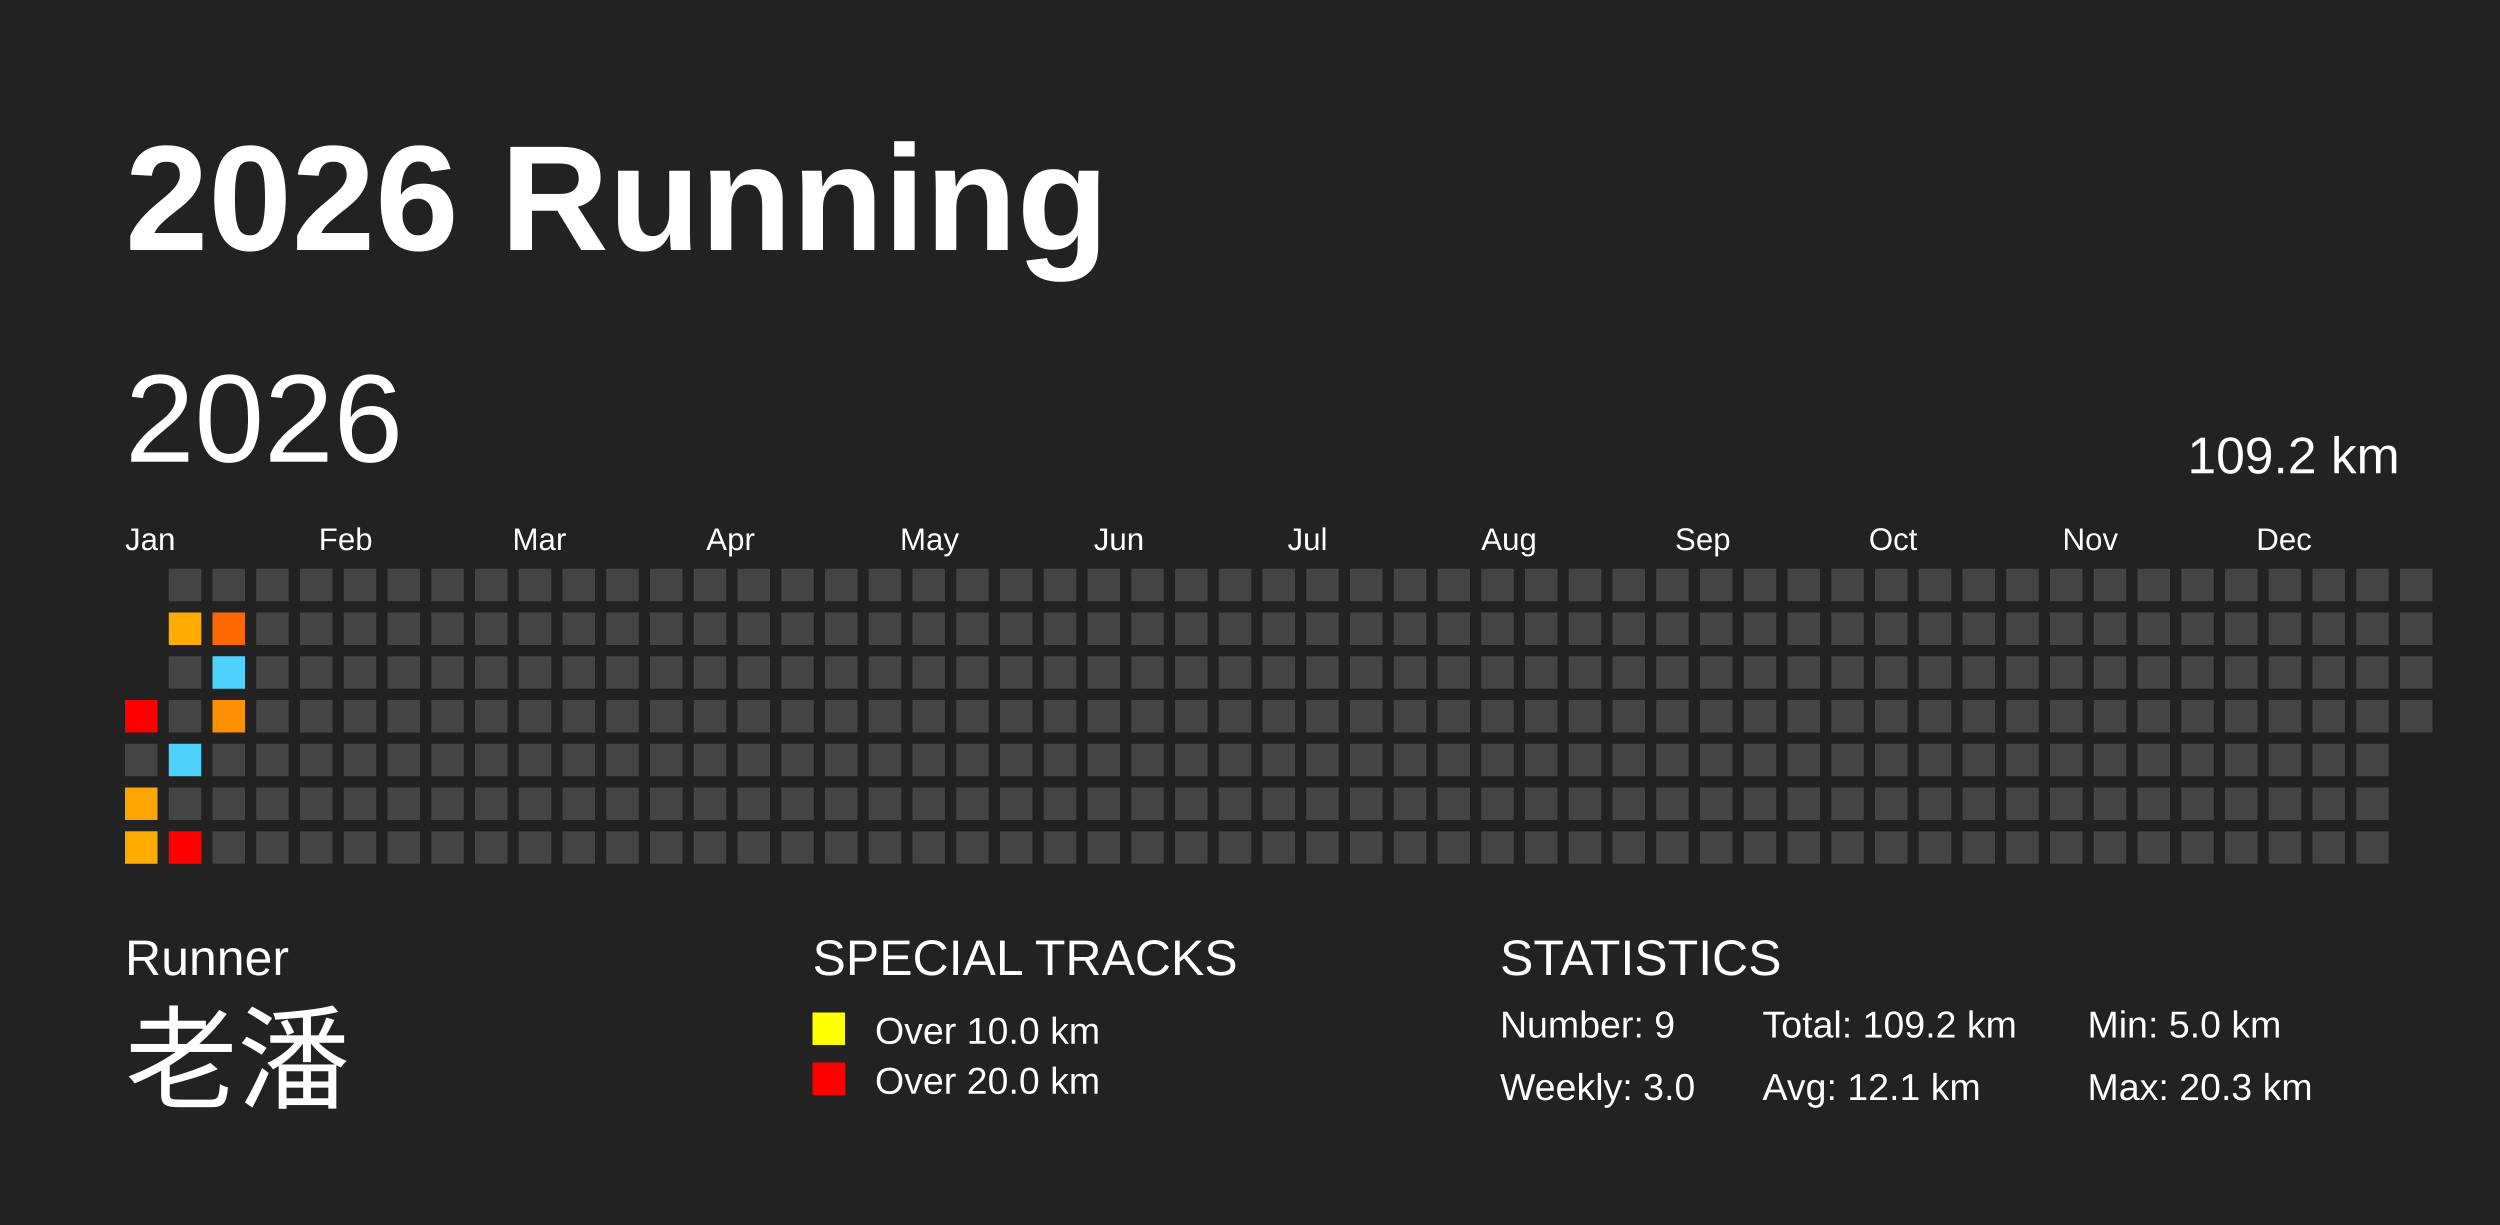
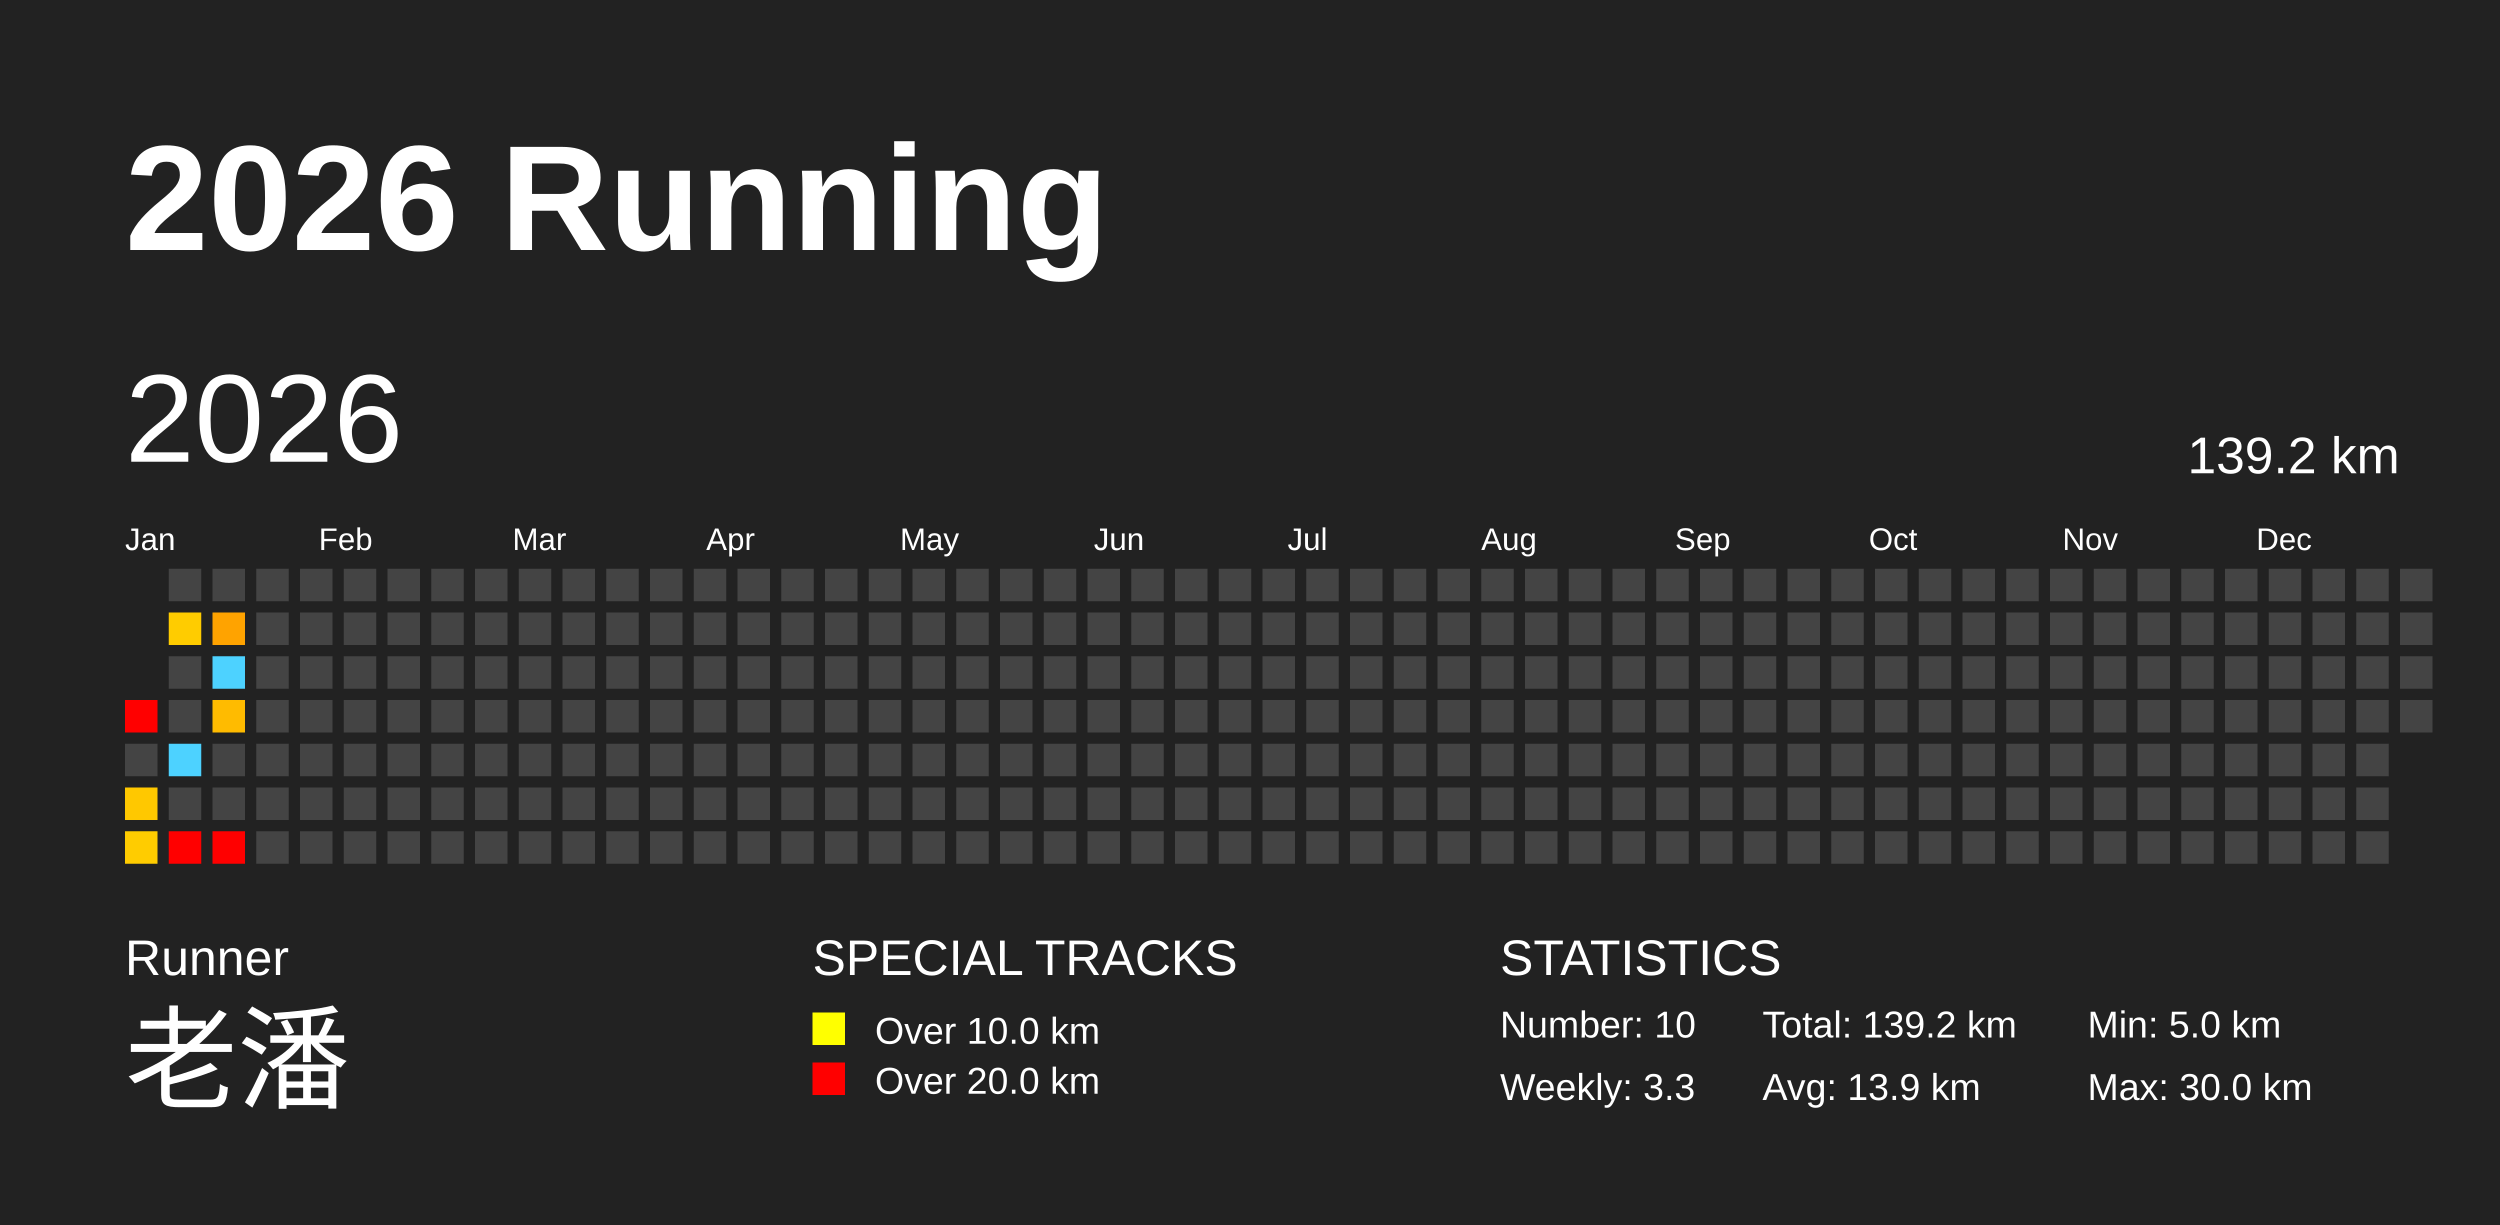
<svg xmlns="http://www.w3.org/2000/svg" baseProfile="full" height="98mm" version="1.1" viewBox="0,0,200,98" width="200mm">
  <defs />
  <rect fill="#222222" height="98" width="200" x="0" y="0" />
  <text fill="#FFFFFF" style="font-size:12px; font-family:Arial; font-weight:bold;" x="10" y="20">2026 Running</text>
  <text fill="#FFFFFF" style="font-size:4px; font-family:Arial" x="10" y="78">Runner</text>
  <text fill="#FFFFFF" style="font-size:9px; font-family:Arial" x="10" y="88">老潘</text>
  <text fill="#FFFFFF" style="font-size:4px; font-family:Arial" x="65" y="78">SPECIAL TRACKS</text>
  <rect fill="yellow" height="2.6" width="2.6" x="65" y="81" />
  <text fill="#FFFFFF" style="font-size:3px; font-family:Arial" x="70" y="83.5">Over 10.0 km</text>
  <rect fill="red" height="2.6" width="2.6" x="65" y="85" />
  <text fill="#FFFFFF" style="font-size:3px; font-family:Arial" x="70" y="87.5">Over 20.0 km</text>
  <text fill="#FFFFFF" style="font-size:4px; font-family:Arial" x="120" y="78">STATISTICS</text>
-   <text fill="#FFFFFF" style="font-size:3px; font-family:Arial" x="120" y="83">Number: 9</text>
-   <text fill="#FFFFFF" style="font-size:3px; font-family:Arial" x="120" y="88">Weekly: 3.0</text>
-   <text fill="#FFFFFF" style="font-size:3px; font-family:Arial" x="141" y="83">Total: 109.2 km</text>
-   <text fill="#FFFFFF" style="font-size:3px; font-family:Arial" x="141" y="88">Avg: 12.1 km</text>
+   <text fill="#FFFFFF" style="font-size:3px; font-family:Arial" x="120" y="83">Number: 10</text>
+   <text fill="#FFFFFF" style="font-size:3px; font-family:Arial" x="120" y="88">Weekly: 3.3</text>
+   <text fill="#FFFFFF" style="font-size:3px; font-family:Arial" x="141" y="83">Total: 139.2 km</text>
+   <text fill="#FFFFFF" style="font-size:3px; font-family:Arial" x="141" y="88">Avg: 13.9 km</text>
  <text fill="#FFFFFF" style="font-size:3px; font-family:Arial" x="167" y="83">Min: 5.0 km</text>
-   <text fill="#FFFFFF" style="font-size:3px; font-family:Arial" x="167" y="88">Max: 20.3 km</text>
+   <text fill="#FFFFFF" style="font-size:3px; font-family:Arial" x="167" y="88">Max: 30.0 km</text>
  <text dominant-baseline="hanging" fill="#FFFFFF" style="font-size:10.0px; font-family:Arial;" x="10" y="30">2026</text>
-   <text dominant-baseline="hanging" fill="#FFFFFF" style="font-size:4.125px; font-family:Arial;" x="175" y="35">109.2 km</text>
+   <text dominant-baseline="hanging" fill="#FFFFFF" style="font-size:4.125px; font-family:Arial;" x="175" y="35">139.2 km</text>
  <text fill="#FFFFFF" style="font-size:2.5px; font-family:Arial" x="10.0" y="44">Jan</text>
  <text fill="#FFFFFF" style="font-size:2.5px; font-family:Arial" x="25.5" y="44">Feb</text>
  <text fill="#FFFFFF" style="font-size:2.5px; font-family:Arial" x="41.0" y="44">Mar</text>
  <text fill="#FFFFFF" style="font-size:2.5px; font-family:Arial" x="56.5" y="44">Apr</text>
  <text fill="#FFFFFF" style="font-size:2.5px; font-family:Arial" x="72.0" y="44">May</text>
  <text fill="#FFFFFF" style="font-size:2.5px; font-family:Arial" x="87.5" y="44">Jun</text>
  <text fill="#FFFFFF" style="font-size:2.5px; font-family:Arial" x="103.0" y="44">Jul</text>
  <text fill="#FFFFFF" style="font-size:2.5px; font-family:Arial" x="118.5" y="44">Aug</text>
  <text fill="#FFFFFF" style="font-size:2.5px; font-family:Arial" x="134.0" y="44">Sep</text>
  <text fill="#FFFFFF" style="font-size:2.5px; font-family:Arial" x="149.5" y="44">Oct</text>
  <text fill="#FFFFFF" style="font-size:2.5px; font-family:Arial" x="165.0" y="44">Nov</text>
  <text fill="#FFFFFF" style="font-size:2.5px; font-family:Arial" x="180.5" y="44">Dec</text>
  <rect fill="red" height="2.6" width="2.6" x="10.0" y="56.0" />
  <rect fill="#444444" height="2.6" width="2.6" x="10.0" y="59.5" />
-   <rect fill="#ffa500" height="2.6" width="2.6" x="10.0" y="63.0" />
-   <rect fill="#ffab00" height="2.6" width="2.6" x="10.0" y="66.5" />
+   <rect fill="#ffc800" height="2.6" width="2.6" x="10.0" y="63.0" />
+   <rect fill="#ffcc00" height="2.6" width="2.6" x="10.0" y="66.5" />
  <rect fill="#444444" height="2.6" width="2.6" x="13.5" y="45.5" />
-   <rect fill="#ffab00" height="2.6" width="2.6" x="13.5" y="49.0" />
+   <rect fill="#ffcc00" height="2.6" width="2.6" x="13.5" y="49.0" />
  <rect fill="#444444" height="2.6" width="2.6" x="13.5" y="52.5" />
  <rect fill="#444444" height="2.6" width="2.6" x="13.5" y="56.0" />
  <rect fill="#4dd2ff" height="2.6" width="2.6" x="13.5" y="59.5" />
  <rect fill="#444444" height="2.6" width="2.6" x="13.5" y="63.0" />
  <rect fill="red" height="2.6" width="2.6" x="13.5" y="66.5" />
  <rect fill="#444444" height="2.6" width="2.6" x="17.0" y="45.5" />
-   <rect fill="#ff6800" height="2.6" width="2.6" x="17.0" y="49.0" />
+   <rect fill="#ffa300" height="2.6" width="2.6" x="17.0" y="49.0" />
  <rect fill="#4dd2ff" height="2.6" width="2.6" x="17.0" y="52.5" />
-   <rect fill="#ff9000" height="2.6" width="2.6" x="17.0" y="56.0" />
+   <rect fill="#ffbb00" height="2.6" width="2.6" x="17.0" y="56.0" />
  <rect fill="#444444" height="2.6" width="2.6" x="17.0" y="59.5" />
  <rect fill="#444444" height="2.6" width="2.6" x="17.0" y="63.0" />
-   <rect fill="#444444" height="2.6" width="2.6" x="17.0" y="66.5" />
+   <rect fill="red" height="2.6" width="2.6" x="17.0" y="66.5" />
  <rect fill="#444444" height="2.6" width="2.6" x="20.5" y="45.5" />
  <rect fill="#444444" height="2.6" width="2.6" x="20.5" y="49.0" />
  <rect fill="#444444" height="2.6" width="2.6" x="20.5" y="52.5" />
  <rect fill="#444444" height="2.6" width="2.6" x="20.5" y="56.0" />
  <rect fill="#444444" height="2.6" width="2.6" x="20.5" y="59.5" />
  <rect fill="#444444" height="2.6" width="2.6" x="20.5" y="63.0" />
  <rect fill="#444444" height="2.6" width="2.6" x="20.5" y="66.5" />
  <rect fill="#444444" height="2.6" width="2.6" x="24.0" y="45.5" />
  <rect fill="#444444" height="2.6" width="2.6" x="24.0" y="49.0" />
  <rect fill="#444444" height="2.6" width="2.6" x="24.0" y="52.5" />
  <rect fill="#444444" height="2.6" width="2.6" x="24.0" y="56.0" />
  <rect fill="#444444" height="2.6" width="2.6" x="24.0" y="59.5" />
  <rect fill="#444444" height="2.6" width="2.6" x="24.0" y="63.0" />
  <rect fill="#444444" height="2.6" width="2.6" x="24.0" y="66.5" />
  <rect fill="#444444" height="2.6" width="2.6" x="27.5" y="45.5" />
  <rect fill="#444444" height="2.6" width="2.6" x="27.5" y="49.0" />
  <rect fill="#444444" height="2.6" width="2.6" x="27.5" y="52.5" />
  <rect fill="#444444" height="2.6" width="2.6" x="27.5" y="56.0" />
  <rect fill="#444444" height="2.6" width="2.6" x="27.5" y="59.5" />
  <rect fill="#444444" height="2.6" width="2.6" x="27.5" y="63.0" />
  <rect fill="#444444" height="2.6" width="2.6" x="27.5" y="66.5" />
  <rect fill="#444444" height="2.6" width="2.6" x="31.0" y="45.5" />
  <rect fill="#444444" height="2.6" width="2.6" x="31.0" y="49.0" />
  <rect fill="#444444" height="2.6" width="2.6" x="31.0" y="52.5" />
  <rect fill="#444444" height="2.6" width="2.6" x="31.0" y="56.0" />
  <rect fill="#444444" height="2.6" width="2.6" x="31.0" y="59.5" />
  <rect fill="#444444" height="2.6" width="2.6" x="31.0" y="63.0" />
  <rect fill="#444444" height="2.6" width="2.6" x="31.0" y="66.5" />
  <rect fill="#444444" height="2.6" width="2.6" x="34.5" y="45.5" />
  <rect fill="#444444" height="2.6" width="2.6" x="34.5" y="49.0" />
  <rect fill="#444444" height="2.6" width="2.6" x="34.5" y="52.5" />
  <rect fill="#444444" height="2.6" width="2.6" x="34.5" y="56.0" />
  <rect fill="#444444" height="2.6" width="2.6" x="34.5" y="59.5" />
  <rect fill="#444444" height="2.6" width="2.6" x="34.5" y="63.0" />
  <rect fill="#444444" height="2.6" width="2.6" x="34.5" y="66.5" />
  <rect fill="#444444" height="2.6" width="2.6" x="38.0" y="45.5" />
  <rect fill="#444444" height="2.6" width="2.6" x="38.0" y="49.0" />
  <rect fill="#444444" height="2.6" width="2.6" x="38.0" y="52.5" />
  <rect fill="#444444" height="2.6" width="2.6" x="38.0" y="56.0" />
  <rect fill="#444444" height="2.6" width="2.6" x="38.0" y="59.5" />
  <rect fill="#444444" height="2.6" width="2.6" x="38.0" y="63.0" />
  <rect fill="#444444" height="2.6" width="2.6" x="38.0" y="66.5" />
  <rect fill="#444444" height="2.6" width="2.6" x="41.5" y="45.5" />
  <rect fill="#444444" height="2.6" width="2.6" x="41.5" y="49.0" />
  <rect fill="#444444" height="2.6" width="2.6" x="41.5" y="52.5" />
  <rect fill="#444444" height="2.6" width="2.6" x="41.5" y="56.0" />
  <rect fill="#444444" height="2.6" width="2.6" x="41.5" y="59.5" />
  <rect fill="#444444" height="2.6" width="2.6" x="41.5" y="63.0" />
  <rect fill="#444444" height="2.6" width="2.6" x="41.5" y="66.5" />
  <rect fill="#444444" height="2.6" width="2.6" x="45.0" y="45.5" />
  <rect fill="#444444" height="2.6" width="2.6" x="45.0" y="49.0" />
  <rect fill="#444444" height="2.6" width="2.6" x="45.0" y="52.5" />
  <rect fill="#444444" height="2.6" width="2.6" x="45.0" y="56.0" />
  <rect fill="#444444" height="2.6" width="2.6" x="45.0" y="59.5" />
  <rect fill="#444444" height="2.6" width="2.6" x="45.0" y="63.0" />
  <rect fill="#444444" height="2.6" width="2.6" x="45.0" y="66.5" />
  <rect fill="#444444" height="2.6" width="2.6" x="48.5" y="45.5" />
  <rect fill="#444444" height="2.6" width="2.6" x="48.5" y="49.0" />
  <rect fill="#444444" height="2.6" width="2.6" x="48.5" y="52.5" />
  <rect fill="#444444" height="2.6" width="2.6" x="48.5" y="56.0" />
  <rect fill="#444444" height="2.6" width="2.6" x="48.5" y="59.5" />
  <rect fill="#444444" height="2.6" width="2.6" x="48.5" y="63.0" />
  <rect fill="#444444" height="2.6" width="2.6" x="48.5" y="66.5" />
  <rect fill="#444444" height="2.6" width="2.6" x="52.0" y="45.5" />
  <rect fill="#444444" height="2.6" width="2.6" x="52.0" y="49.0" />
  <rect fill="#444444" height="2.6" width="2.6" x="52.0" y="52.5" />
  <rect fill="#444444" height="2.6" width="2.6" x="52.0" y="56.0" />
  <rect fill="#444444" height="2.6" width="2.6" x="52.0" y="59.5" />
  <rect fill="#444444" height="2.6" width="2.6" x="52.0" y="63.0" />
  <rect fill="#444444" height="2.6" width="2.6" x="52.0" y="66.5" />
  <rect fill="#444444" height="2.6" width="2.6" x="55.5" y="45.5" />
  <rect fill="#444444" height="2.6" width="2.6" x="55.5" y="49.0" />
  <rect fill="#444444" height="2.6" width="2.6" x="55.5" y="52.5" />
  <rect fill="#444444" height="2.6" width="2.6" x="55.5" y="56.0" />
  <rect fill="#444444" height="2.6" width="2.6" x="55.5" y="59.5" />
  <rect fill="#444444" height="2.6" width="2.6" x="55.5" y="63.0" />
  <rect fill="#444444" height="2.6" width="2.6" x="55.5" y="66.5" />
  <rect fill="#444444" height="2.6" width="2.6" x="59.0" y="45.5" />
  <rect fill="#444444" height="2.6" width="2.6" x="59.0" y="49.0" />
  <rect fill="#444444" height="2.6" width="2.6" x="59.0" y="52.5" />
  <rect fill="#444444" height="2.6" width="2.6" x="59.0" y="56.0" />
  <rect fill="#444444" height="2.6" width="2.6" x="59.0" y="59.5" />
  <rect fill="#444444" height="2.6" width="2.6" x="59.0" y="63.0" />
  <rect fill="#444444" height="2.6" width="2.6" x="59.0" y="66.5" />
  <rect fill="#444444" height="2.6" width="2.6" x="62.5" y="45.5" />
  <rect fill="#444444" height="2.6" width="2.6" x="62.5" y="49.0" />
  <rect fill="#444444" height="2.6" width="2.6" x="62.5" y="52.5" />
  <rect fill="#444444" height="2.6" width="2.6" x="62.5" y="56.0" />
  <rect fill="#444444" height="2.6" width="2.6" x="62.5" y="59.5" />
  <rect fill="#444444" height="2.6" width="2.6" x="62.5" y="63.0" />
  <rect fill="#444444" height="2.6" width="2.6" x="62.5" y="66.5" />
  <rect fill="#444444" height="2.6" width="2.6" x="66.0" y="45.5" />
  <rect fill="#444444" height="2.6" width="2.6" x="66.0" y="49.0" />
  <rect fill="#444444" height="2.6" width="2.6" x="66.0" y="52.5" />
  <rect fill="#444444" height="2.6" width="2.6" x="66.0" y="56.0" />
  <rect fill="#444444" height="2.6" width="2.6" x="66.0" y="59.5" />
  <rect fill="#444444" height="2.6" width="2.6" x="66.0" y="63.0" />
  <rect fill="#444444" height="2.6" width="2.6" x="66.0" y="66.5" />
  <rect fill="#444444" height="2.6" width="2.6" x="69.5" y="45.5" />
  <rect fill="#444444" height="2.6" width="2.6" x="69.5" y="49.0" />
  <rect fill="#444444" height="2.6" width="2.6" x="69.5" y="52.5" />
  <rect fill="#444444" height="2.6" width="2.6" x="69.5" y="56.0" />
  <rect fill="#444444" height="2.6" width="2.6" x="69.5" y="59.5" />
  <rect fill="#444444" height="2.6" width="2.6" x="69.5" y="63.0" />
  <rect fill="#444444" height="2.6" width="2.6" x="69.5" y="66.5" />
  <rect fill="#444444" height="2.6" width="2.6" x="73.0" y="45.5" />
  <rect fill="#444444" height="2.6" width="2.6" x="73.0" y="49.0" />
  <rect fill="#444444" height="2.6" width="2.6" x="73.0" y="52.5" />
  <rect fill="#444444" height="2.6" width="2.6" x="73.0" y="56.0" />
  <rect fill="#444444" height="2.6" width="2.6" x="73.0" y="59.5" />
  <rect fill="#444444" height="2.6" width="2.6" x="73.0" y="63.0" />
  <rect fill="#444444" height="2.6" width="2.6" x="73.0" y="66.5" />
  <rect fill="#444444" height="2.6" width="2.6" x="76.5" y="45.5" />
  <rect fill="#444444" height="2.6" width="2.6" x="76.5" y="49.0" />
  <rect fill="#444444" height="2.6" width="2.6" x="76.5" y="52.5" />
  <rect fill="#444444" height="2.6" width="2.6" x="76.5" y="56.0" />
  <rect fill="#444444" height="2.6" width="2.6" x="76.5" y="59.5" />
  <rect fill="#444444" height="2.6" width="2.6" x="76.5" y="63.0" />
  <rect fill="#444444" height="2.6" width="2.6" x="76.5" y="66.5" />
  <rect fill="#444444" height="2.6" width="2.6" x="80.0" y="45.5" />
  <rect fill="#444444" height="2.6" width="2.6" x="80.0" y="49.0" />
  <rect fill="#444444" height="2.6" width="2.6" x="80.0" y="52.5" />
  <rect fill="#444444" height="2.6" width="2.6" x="80.0" y="56.0" />
  <rect fill="#444444" height="2.6" width="2.6" x="80.0" y="59.5" />
  <rect fill="#444444" height="2.6" width="2.6" x="80.0" y="63.0" />
  <rect fill="#444444" height="2.6" width="2.6" x="80.0" y="66.5" />
  <rect fill="#444444" height="2.6" width="2.6" x="83.5" y="45.5" />
  <rect fill="#444444" height="2.6" width="2.6" x="83.5" y="49.0" />
  <rect fill="#444444" height="2.6" width="2.6" x="83.5" y="52.5" />
  <rect fill="#444444" height="2.6" width="2.6" x="83.5" y="56.0" />
  <rect fill="#444444" height="2.6" width="2.6" x="83.5" y="59.5" />
  <rect fill="#444444" height="2.6" width="2.6" x="83.5" y="63.0" />
  <rect fill="#444444" height="2.6" width="2.6" x="83.5" y="66.5" />
  <rect fill="#444444" height="2.6" width="2.6" x="87.0" y="45.5" />
  <rect fill="#444444" height="2.6" width="2.6" x="87.0" y="49.0" />
  <rect fill="#444444" height="2.6" width="2.6" x="87.0" y="52.5" />
  <rect fill="#444444" height="2.6" width="2.6" x="87.0" y="56.0" />
  <rect fill="#444444" height="2.6" width="2.6" x="87.0" y="59.5" />
  <rect fill="#444444" height="2.6" width="2.6" x="87.0" y="63.0" />
  <rect fill="#444444" height="2.6" width="2.6" x="87.0" y="66.5" />
  <rect fill="#444444" height="2.6" width="2.6" x="90.5" y="45.5" />
  <rect fill="#444444" height="2.6" width="2.6" x="90.5" y="49.0" />
  <rect fill="#444444" height="2.6" width="2.6" x="90.5" y="52.5" />
  <rect fill="#444444" height="2.6" width="2.6" x="90.5" y="56.0" />
  <rect fill="#444444" height="2.6" width="2.6" x="90.5" y="59.5" />
  <rect fill="#444444" height="2.6" width="2.6" x="90.5" y="63.0" />
  <rect fill="#444444" height="2.6" width="2.6" x="90.5" y="66.5" />
  <rect fill="#444444" height="2.6" width="2.6" x="94.0" y="45.5" />
  <rect fill="#444444" height="2.6" width="2.6" x="94.0" y="49.0" />
  <rect fill="#444444" height="2.6" width="2.6" x="94.0" y="52.5" />
  <rect fill="#444444" height="2.6" width="2.6" x="94.0" y="56.0" />
  <rect fill="#444444" height="2.6" width="2.6" x="94.0" y="59.5" />
  <rect fill="#444444" height="2.6" width="2.6" x="94.0" y="63.0" />
  <rect fill="#444444" height="2.6" width="2.6" x="94.0" y="66.5" />
  <rect fill="#444444" height="2.6" width="2.6" x="97.5" y="45.5" />
  <rect fill="#444444" height="2.6" width="2.6" x="97.5" y="49.0" />
  <rect fill="#444444" height="2.6" width="2.6" x="97.5" y="52.5" />
  <rect fill="#444444" height="2.6" width="2.6" x="97.5" y="56.0" />
  <rect fill="#444444" height="2.6" width="2.6" x="97.5" y="59.5" />
  <rect fill="#444444" height="2.6" width="2.6" x="97.5" y="63.0" />
  <rect fill="#444444" height="2.6" width="2.6" x="97.5" y="66.5" />
  <rect fill="#444444" height="2.6" width="2.6" x="101.0" y="45.5" />
  <rect fill="#444444" height="2.6" width="2.6" x="101.0" y="49.0" />
  <rect fill="#444444" height="2.6" width="2.6" x="101.0" y="52.5" />
  <rect fill="#444444" height="2.6" width="2.6" x="101.0" y="56.0" />
  <rect fill="#444444" height="2.6" width="2.6" x="101.0" y="59.5" />
  <rect fill="#444444" height="2.6" width="2.6" x="101.0" y="63.0" />
  <rect fill="#444444" height="2.6" width="2.6" x="101.0" y="66.5" />
  <rect fill="#444444" height="2.6" width="2.6" x="104.5" y="45.5" />
  <rect fill="#444444" height="2.6" width="2.6" x="104.5" y="49.0" />
  <rect fill="#444444" height="2.6" width="2.6" x="104.5" y="52.5" />
  <rect fill="#444444" height="2.6" width="2.6" x="104.5" y="56.0" />
  <rect fill="#444444" height="2.6" width="2.6" x="104.5" y="59.5" />
  <rect fill="#444444" height="2.6" width="2.6" x="104.5" y="63.0" />
  <rect fill="#444444" height="2.6" width="2.6" x="104.5" y="66.5" />
  <rect fill="#444444" height="2.6" width="2.6" x="108.0" y="45.5" />
  <rect fill="#444444" height="2.6" width="2.6" x="108.0" y="49.0" />
  <rect fill="#444444" height="2.6" width="2.6" x="108.0" y="52.5" />
  <rect fill="#444444" height="2.6" width="2.6" x="108.0" y="56.0" />
  <rect fill="#444444" height="2.6" width="2.6" x="108.0" y="59.5" />
  <rect fill="#444444" height="2.6" width="2.6" x="108.0" y="63.0" />
  <rect fill="#444444" height="2.6" width="2.6" x="108.0" y="66.5" />
  <rect fill="#444444" height="2.6" width="2.6" x="111.5" y="45.5" />
  <rect fill="#444444" height="2.6" width="2.6" x="111.5" y="49.0" />
  <rect fill="#444444" height="2.6" width="2.6" x="111.5" y="52.5" />
  <rect fill="#444444" height="2.6" width="2.6" x="111.5" y="56.0" />
  <rect fill="#444444" height="2.6" width="2.6" x="111.5" y="59.5" />
  <rect fill="#444444" height="2.6" width="2.6" x="111.5" y="63.0" />
  <rect fill="#444444" height="2.6" width="2.6" x="111.5" y="66.5" />
  <rect fill="#444444" height="2.6" width="2.6" x="115.0" y="45.5" />
  <rect fill="#444444" height="2.6" width="2.6" x="115.0" y="49.0" />
  <rect fill="#444444" height="2.6" width="2.6" x="115.0" y="52.5" />
  <rect fill="#444444" height="2.6" width="2.6" x="115.0" y="56.0" />
  <rect fill="#444444" height="2.6" width="2.6" x="115.0" y="59.5" />
  <rect fill="#444444" height="2.6" width="2.6" x="115.0" y="63.0" />
  <rect fill="#444444" height="2.6" width="2.6" x="115.0" y="66.5" />
  <rect fill="#444444" height="2.6" width="2.6" x="118.5" y="45.5" />
  <rect fill="#444444" height="2.6" width="2.6" x="118.5" y="49.0" />
  <rect fill="#444444" height="2.6" width="2.6" x="118.5" y="52.5" />
  <rect fill="#444444" height="2.6" width="2.6" x="118.5" y="56.0" />
  <rect fill="#444444" height="2.6" width="2.6" x="118.5" y="59.5" />
  <rect fill="#444444" height="2.6" width="2.6" x="118.5" y="63.0" />
  <rect fill="#444444" height="2.6" width="2.6" x="118.5" y="66.5" />
  <rect fill="#444444" height="2.6" width="2.6" x="122.0" y="45.5" />
  <rect fill="#444444" height="2.6" width="2.6" x="122.0" y="49.0" />
  <rect fill="#444444" height="2.6" width="2.6" x="122.0" y="52.5" />
  <rect fill="#444444" height="2.6" width="2.6" x="122.0" y="56.0" />
  <rect fill="#444444" height="2.6" width="2.6" x="122.0" y="59.5" />
  <rect fill="#444444" height="2.6" width="2.6" x="122.0" y="63.0" />
  <rect fill="#444444" height="2.6" width="2.6" x="122.0" y="66.5" />
  <rect fill="#444444" height="2.6" width="2.6" x="125.5" y="45.5" />
  <rect fill="#444444" height="2.6" width="2.6" x="125.5" y="49.0" />
  <rect fill="#444444" height="2.6" width="2.6" x="125.5" y="52.5" />
  <rect fill="#444444" height="2.6" width="2.6" x="125.5" y="56.0" />
  <rect fill="#444444" height="2.6" width="2.6" x="125.5" y="59.5" />
  <rect fill="#444444" height="2.6" width="2.6" x="125.5" y="63.0" />
  <rect fill="#444444" height="2.6" width="2.6" x="125.5" y="66.5" />
  <rect fill="#444444" height="2.6" width="2.6" x="129.0" y="45.5" />
  <rect fill="#444444" height="2.6" width="2.6" x="129.0" y="49.0" />
  <rect fill="#444444" height="2.6" width="2.6" x="129.0" y="52.5" />
  <rect fill="#444444" height="2.6" width="2.6" x="129.0" y="56.0" />
  <rect fill="#444444" height="2.6" width="2.6" x="129.0" y="59.5" />
  <rect fill="#444444" height="2.6" width="2.6" x="129.0" y="63.0" />
  <rect fill="#444444" height="2.6" width="2.6" x="129.0" y="66.5" />
  <rect fill="#444444" height="2.6" width="2.6" x="132.5" y="45.5" />
  <rect fill="#444444" height="2.6" width="2.6" x="132.5" y="49.0" />
  <rect fill="#444444" height="2.6" width="2.6" x="132.5" y="52.5" />
  <rect fill="#444444" height="2.6" width="2.6" x="132.5" y="56.0" />
  <rect fill="#444444" height="2.6" width="2.6" x="132.5" y="59.5" />
  <rect fill="#444444" height="2.6" width="2.6" x="132.5" y="63.0" />
  <rect fill="#444444" height="2.6" width="2.6" x="132.5" y="66.5" />
  <rect fill="#444444" height="2.6" width="2.6" x="136.0" y="45.5" />
  <rect fill="#444444" height="2.6" width="2.6" x="136.0" y="49.0" />
  <rect fill="#444444" height="2.6" width="2.6" x="136.0" y="52.5" />
  <rect fill="#444444" height="2.6" width="2.6" x="136.0" y="56.0" />
  <rect fill="#444444" height="2.6" width="2.6" x="136.0" y="59.5" />
  <rect fill="#444444" height="2.6" width="2.6" x="136.0" y="63.0" />
  <rect fill="#444444" height="2.6" width="2.6" x="136.0" y="66.5" />
  <rect fill="#444444" height="2.6" width="2.6" x="139.5" y="45.5" />
  <rect fill="#444444" height="2.6" width="2.6" x="139.5" y="49.0" />
  <rect fill="#444444" height="2.6" width="2.6" x="139.5" y="52.5" />
  <rect fill="#444444" height="2.6" width="2.6" x="139.5" y="56.0" />
  <rect fill="#444444" height="2.6" width="2.6" x="139.5" y="59.5" />
  <rect fill="#444444" height="2.6" width="2.6" x="139.5" y="63.0" />
  <rect fill="#444444" height="2.6" width="2.6" x="139.5" y="66.5" />
  <rect fill="#444444" height="2.6" width="2.6" x="143.0" y="45.5" />
  <rect fill="#444444" height="2.6" width="2.6" x="143.0" y="49.0" />
  <rect fill="#444444" height="2.6" width="2.6" x="143.0" y="52.5" />
  <rect fill="#444444" height="2.6" width="2.6" x="143.0" y="56.0" />
  <rect fill="#444444" height="2.6" width="2.6" x="143.0" y="59.5" />
  <rect fill="#444444" height="2.6" width="2.6" x="143.0" y="63.0" />
  <rect fill="#444444" height="2.6" width="2.6" x="143.0" y="66.5" />
  <rect fill="#444444" height="2.6" width="2.6" x="146.5" y="45.5" />
  <rect fill="#444444" height="2.6" width="2.6" x="146.5" y="49.0" />
  <rect fill="#444444" height="2.6" width="2.6" x="146.5" y="52.5" />
  <rect fill="#444444" height="2.6" width="2.6" x="146.5" y="56.0" />
  <rect fill="#444444" height="2.6" width="2.6" x="146.5" y="59.5" />
  <rect fill="#444444" height="2.6" width="2.6" x="146.5" y="63.0" />
  <rect fill="#444444" height="2.6" width="2.6" x="146.5" y="66.5" />
  <rect fill="#444444" height="2.6" width="2.6" x="150.0" y="45.5" />
  <rect fill="#444444" height="2.6" width="2.6" x="150.0" y="49.0" />
  <rect fill="#444444" height="2.6" width="2.6" x="150.0" y="52.5" />
  <rect fill="#444444" height="2.6" width="2.6" x="150.0" y="56.0" />
  <rect fill="#444444" height="2.6" width="2.6" x="150.0" y="59.5" />
  <rect fill="#444444" height="2.6" width="2.6" x="150.0" y="63.0" />
  <rect fill="#444444" height="2.6" width="2.6" x="150.0" y="66.5" />
  <rect fill="#444444" height="2.6" width="2.6" x="153.5" y="45.5" />
  <rect fill="#444444" height="2.6" width="2.6" x="153.5" y="49.0" />
  <rect fill="#444444" height="2.6" width="2.6" x="153.5" y="52.5" />
  <rect fill="#444444" height="2.6" width="2.6" x="153.5" y="56.0" />
  <rect fill="#444444" height="2.6" width="2.6" x="153.5" y="59.5" />
  <rect fill="#444444" height="2.6" width="2.6" x="153.5" y="63.0" />
  <rect fill="#444444" height="2.6" width="2.6" x="153.5" y="66.5" />
  <rect fill="#444444" height="2.6" width="2.6" x="157.0" y="45.5" />
  <rect fill="#444444" height="2.6" width="2.6" x="157.0" y="49.0" />
  <rect fill="#444444" height="2.6" width="2.6" x="157.0" y="52.5" />
  <rect fill="#444444" height="2.6" width="2.6" x="157.0" y="56.0" />
  <rect fill="#444444" height="2.6" width="2.6" x="157.0" y="59.5" />
  <rect fill="#444444" height="2.6" width="2.6" x="157.0" y="63.0" />
  <rect fill="#444444" height="2.6" width="2.6" x="157.0" y="66.5" />
  <rect fill="#444444" height="2.6" width="2.6" x="160.5" y="45.5" />
  <rect fill="#444444" height="2.6" width="2.6" x="160.5" y="49.0" />
  <rect fill="#444444" height="2.6" width="2.6" x="160.5" y="52.5" />
  <rect fill="#444444" height="2.6" width="2.6" x="160.5" y="56.0" />
  <rect fill="#444444" height="2.6" width="2.6" x="160.5" y="59.5" />
  <rect fill="#444444" height="2.6" width="2.6" x="160.5" y="63.0" />
  <rect fill="#444444" height="2.6" width="2.6" x="160.5" y="66.5" />
  <rect fill="#444444" height="2.6" width="2.6" x="164.0" y="45.5" />
  <rect fill="#444444" height="2.6" width="2.6" x="164.0" y="49.0" />
  <rect fill="#444444" height="2.6" width="2.6" x="164.0" y="52.5" />
  <rect fill="#444444" height="2.6" width="2.6" x="164.0" y="56.0" />
  <rect fill="#444444" height="2.6" width="2.6" x="164.0" y="59.5" />
  <rect fill="#444444" height="2.6" width="2.6" x="164.0" y="63.0" />
  <rect fill="#444444" height="2.6" width="2.6" x="164.0" y="66.5" />
  <rect fill="#444444" height="2.6" width="2.6" x="167.5" y="45.5" />
  <rect fill="#444444" height="2.6" width="2.6" x="167.5" y="49.0" />
  <rect fill="#444444" height="2.6" width="2.6" x="167.5" y="52.5" />
  <rect fill="#444444" height="2.6" width="2.6" x="167.5" y="56.0" />
  <rect fill="#444444" height="2.6" width="2.6" x="167.5" y="59.5" />
  <rect fill="#444444" height="2.6" width="2.6" x="167.5" y="63.0" />
  <rect fill="#444444" height="2.6" width="2.6" x="167.5" y="66.5" />
  <rect fill="#444444" height="2.6" width="2.6" x="171.0" y="45.5" />
  <rect fill="#444444" height="2.6" width="2.6" x="171.0" y="49.0" />
  <rect fill="#444444" height="2.6" width="2.6" x="171.0" y="52.5" />
  <rect fill="#444444" height="2.6" width="2.6" x="171.0" y="56.0" />
  <rect fill="#444444" height="2.6" width="2.6" x="171.0" y="59.5" />
  <rect fill="#444444" height="2.6" width="2.6" x="171.0" y="63.0" />
  <rect fill="#444444" height="2.6" width="2.6" x="171.0" y="66.5" />
  <rect fill="#444444" height="2.6" width="2.6" x="174.5" y="45.5" />
  <rect fill="#444444" height="2.6" width="2.6" x="174.5" y="49.0" />
  <rect fill="#444444" height="2.6" width="2.6" x="174.5" y="52.5" />
  <rect fill="#444444" height="2.6" width="2.6" x="174.5" y="56.0" />
  <rect fill="#444444" height="2.6" width="2.6" x="174.5" y="59.5" />
  <rect fill="#444444" height="2.6" width="2.6" x="174.5" y="63.0" />
  <rect fill="#444444" height="2.6" width="2.6" x="174.5" y="66.5" />
  <rect fill="#444444" height="2.6" width="2.6" x="178.0" y="45.5" />
  <rect fill="#444444" height="2.6" width="2.6" x="178.0" y="49.0" />
  <rect fill="#444444" height="2.6" width="2.6" x="178.0" y="52.5" />
  <rect fill="#444444" height="2.6" width="2.6" x="178.0" y="56.0" />
  <rect fill="#444444" height="2.6" width="2.6" x="178.0" y="59.5" />
  <rect fill="#444444" height="2.6" width="2.6" x="178.0" y="63.0" />
  <rect fill="#444444" height="2.6" width="2.6" x="178.0" y="66.5" />
  <rect fill="#444444" height="2.6" width="2.6" x="181.5" y="45.5" />
  <rect fill="#444444" height="2.6" width="2.6" x="181.5" y="49.0" />
  <rect fill="#444444" height="2.6" width="2.6" x="181.5" y="52.5" />
  <rect fill="#444444" height="2.6" width="2.6" x="181.5" y="56.0" />
  <rect fill="#444444" height="2.6" width="2.6" x="181.5" y="59.5" />
  <rect fill="#444444" height="2.6" width="2.6" x="181.5" y="63.0" />
  <rect fill="#444444" height="2.6" width="2.6" x="181.5" y="66.5" />
  <rect fill="#444444" height="2.6" width="2.6" x="185.0" y="45.5" />
  <rect fill="#444444" height="2.6" width="2.6" x="185.0" y="49.0" />
  <rect fill="#444444" height="2.6" width="2.6" x="185.0" y="52.5" />
  <rect fill="#444444" height="2.6" width="2.6" x="185.0" y="56.0" />
  <rect fill="#444444" height="2.6" width="2.6" x="185.0" y="59.5" />
  <rect fill="#444444" height="2.6" width="2.6" x="185.0" y="63.0" />
  <rect fill="#444444" height="2.6" width="2.6" x="185.0" y="66.5" />
  <rect fill="#444444" height="2.6" width="2.6" x="188.5" y="45.5" />
  <rect fill="#444444" height="2.6" width="2.6" x="188.5" y="49.0" />
  <rect fill="#444444" height="2.6" width="2.6" x="188.5" y="52.5" />
  <rect fill="#444444" height="2.6" width="2.6" x="188.5" y="56.0" />
  <rect fill="#444444" height="2.6" width="2.6" x="188.5" y="59.5" />
  <rect fill="#444444" height="2.6" width="2.6" x="188.5" y="63.0" />
  <rect fill="#444444" height="2.6" width="2.6" x="188.5" y="66.5" />
  <rect fill="#444444" height="2.6" width="2.6" x="192.0" y="45.5" />
  <rect fill="#444444" height="2.6" width="2.6" x="192.0" y="49.0" />
  <rect fill="#444444" height="2.6" width="2.6" x="192.0" y="52.5" />
  <rect fill="#444444" height="2.6" width="2.6" x="192.0" y="56.0" />
</svg>
